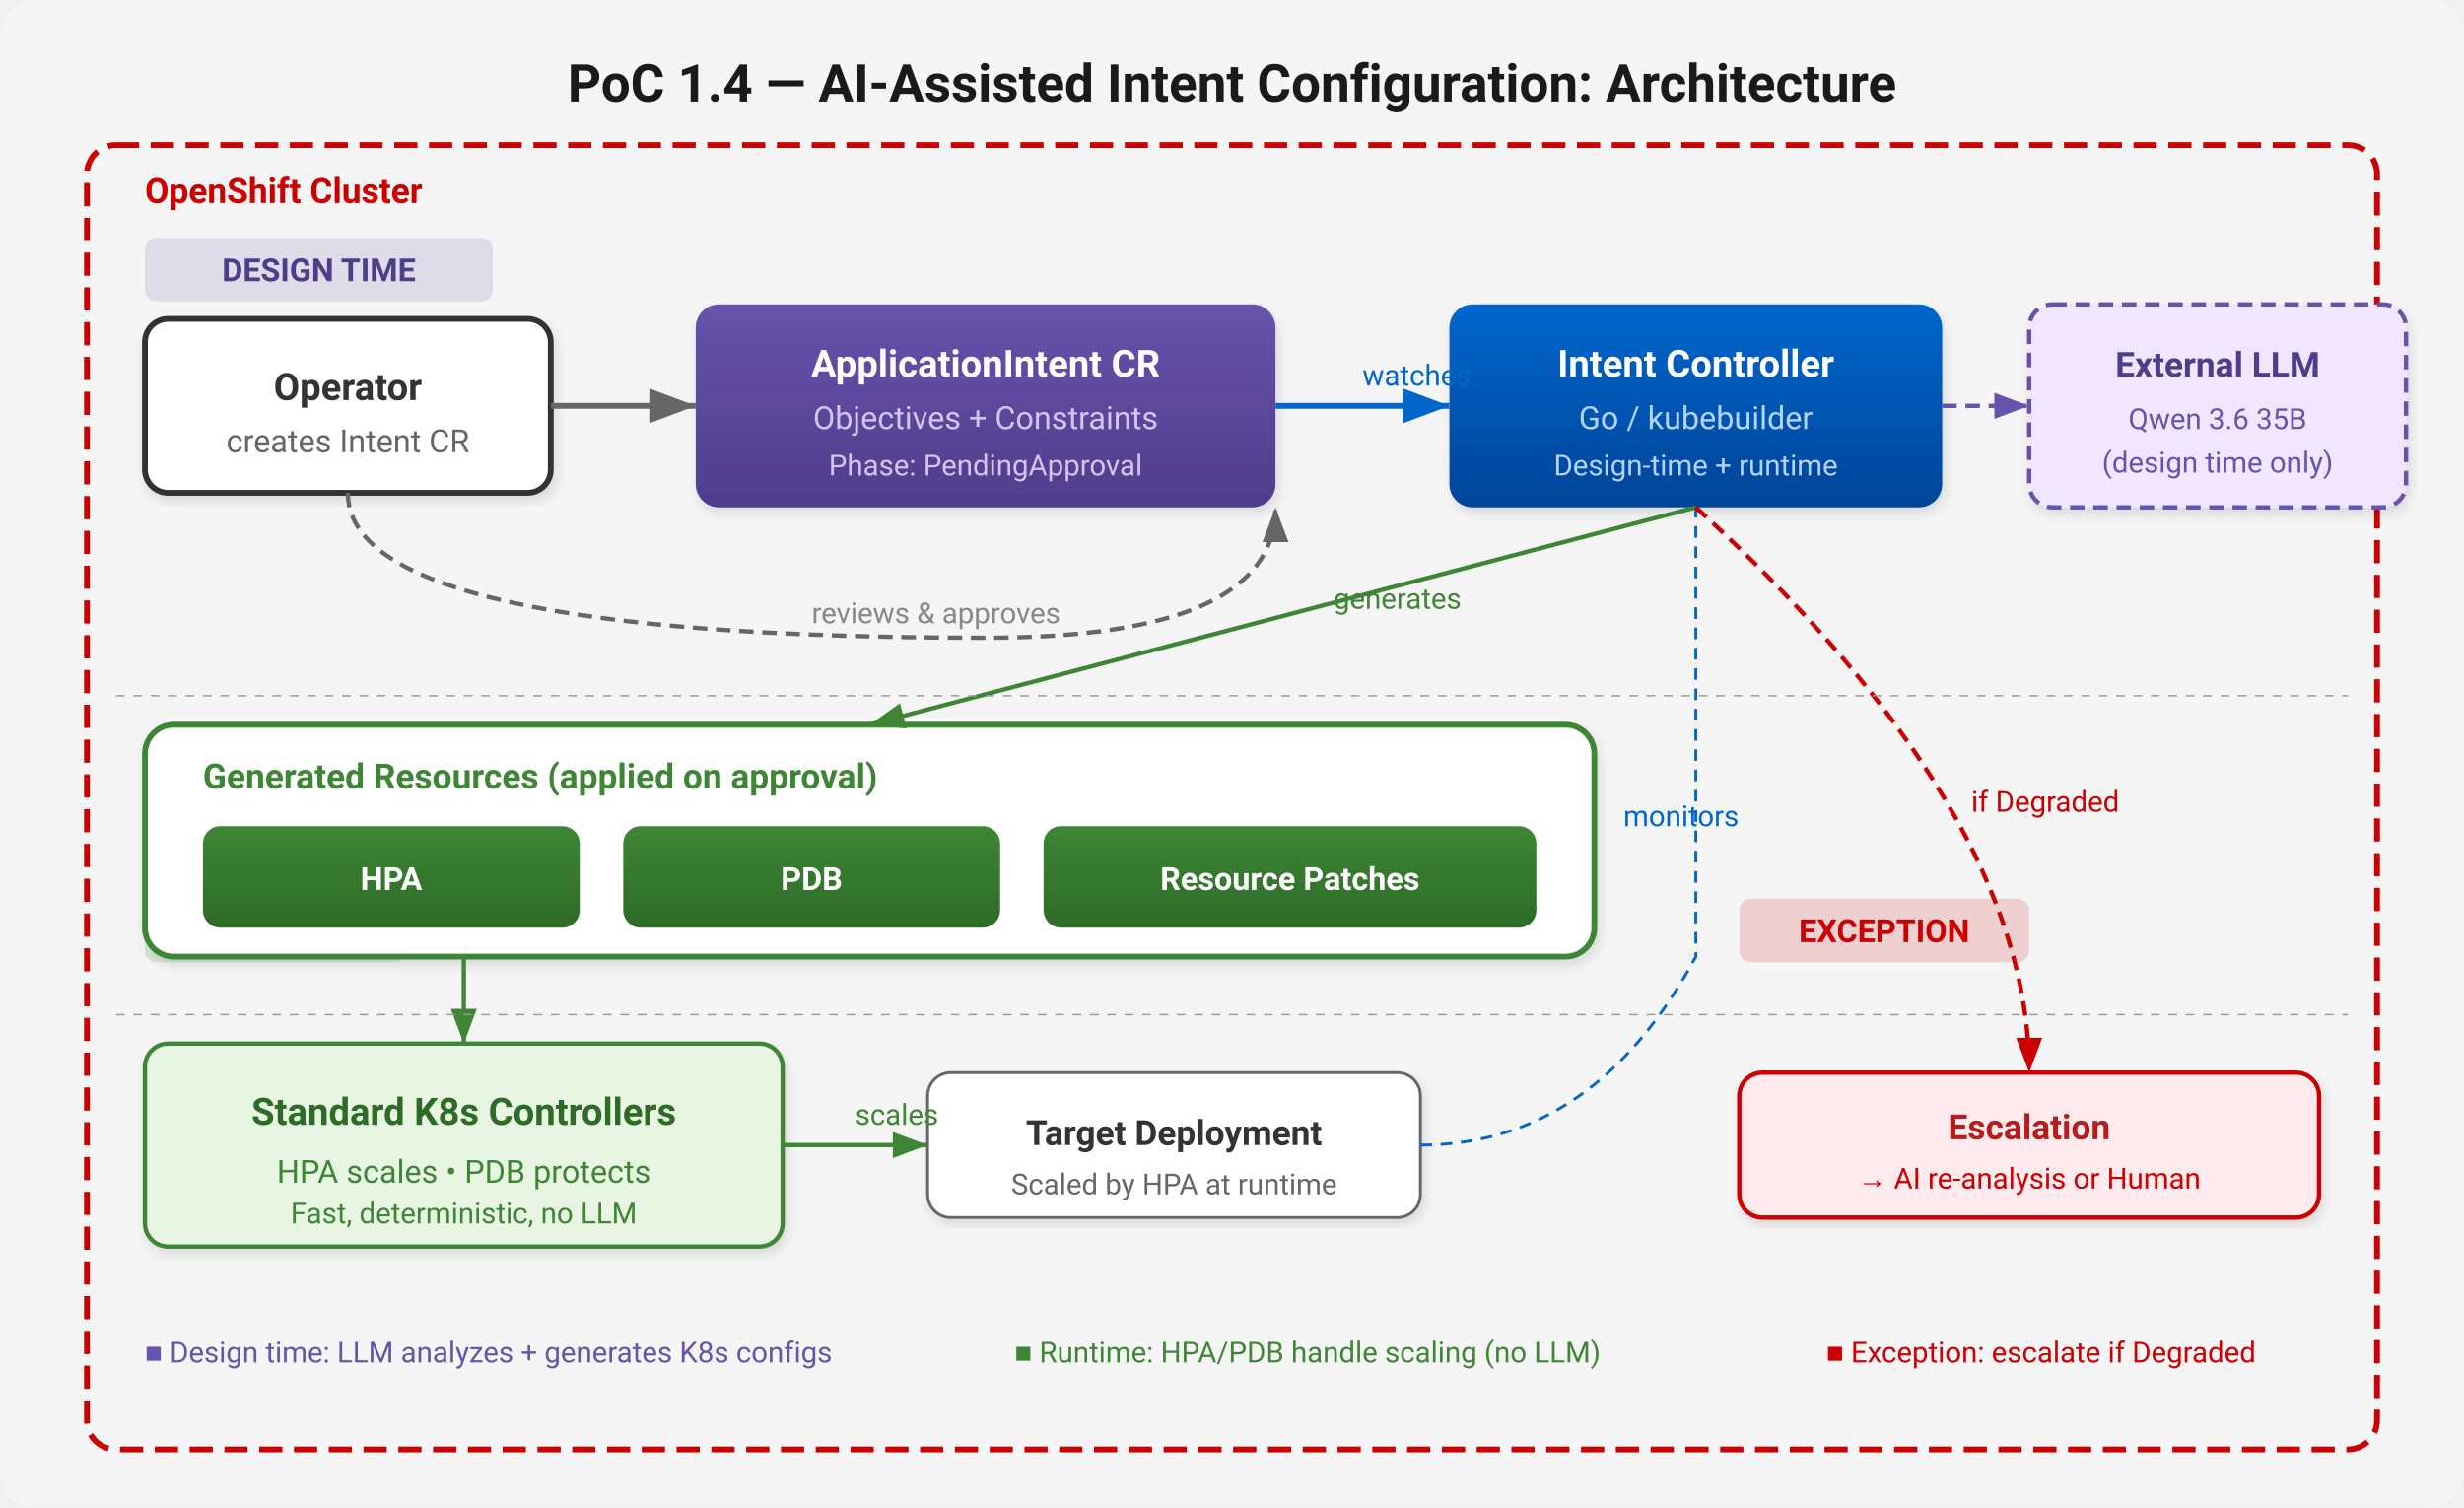
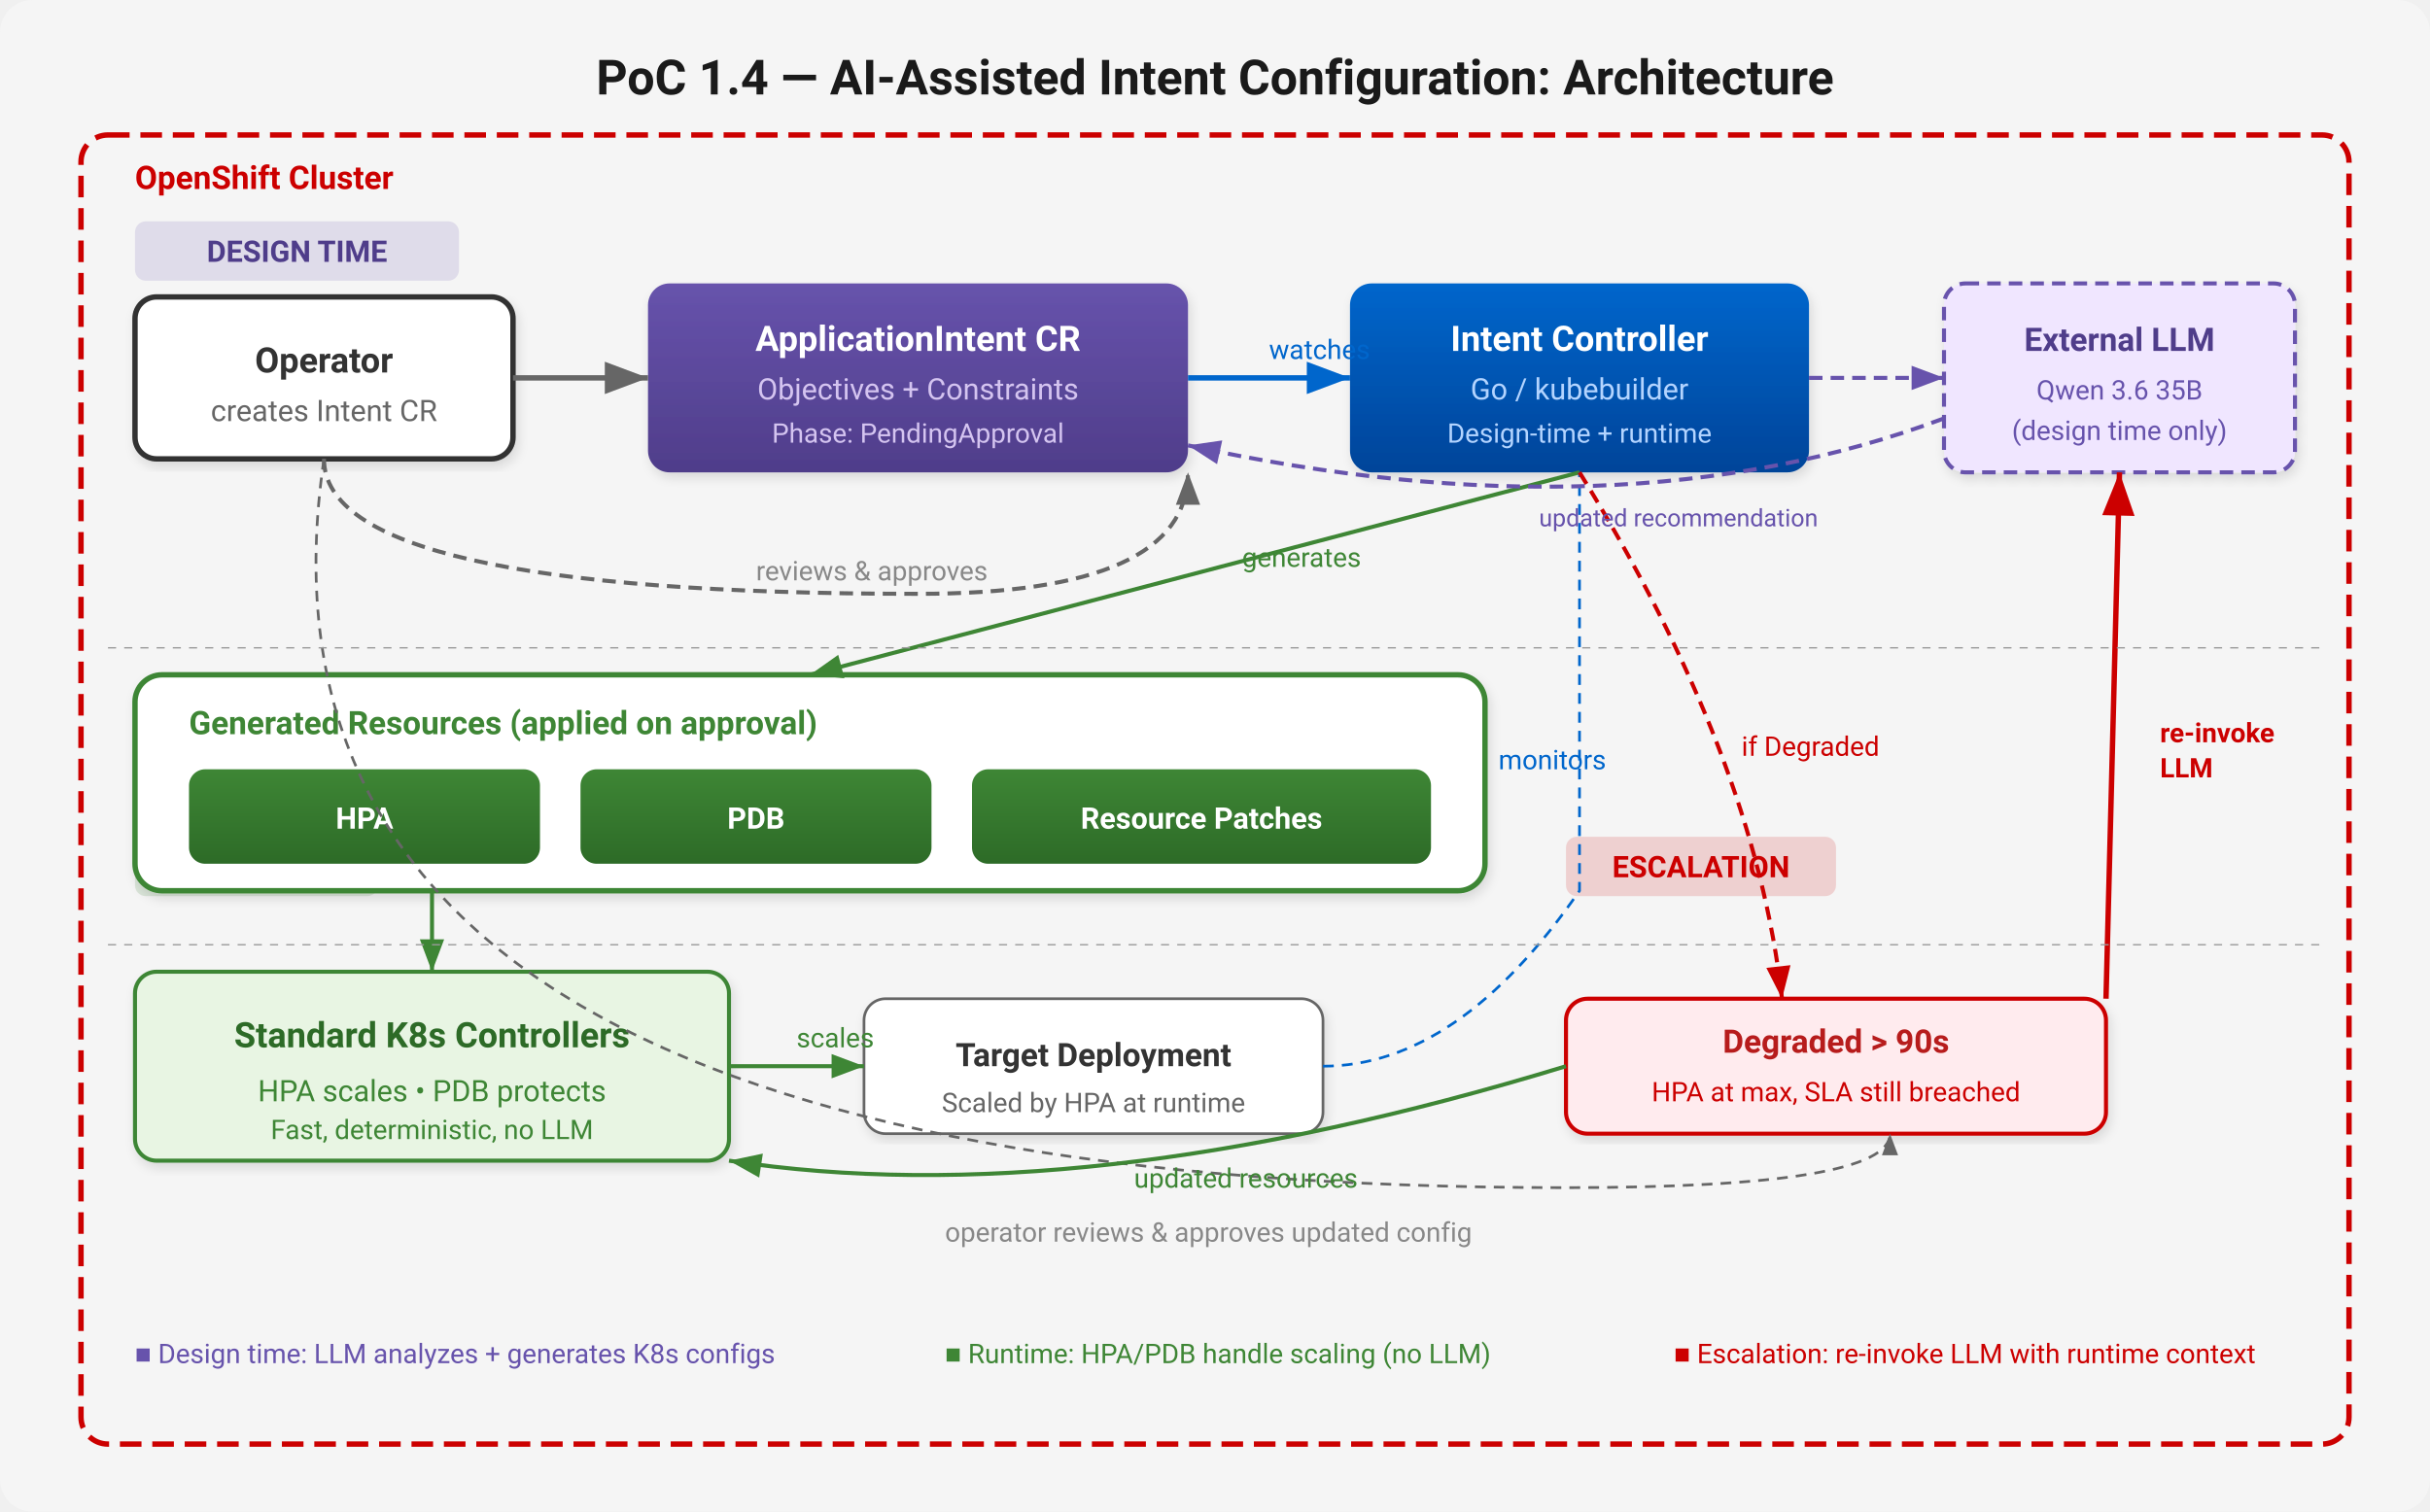
- <svg xmlns="http://www.w3.org/2000/svg" viewBox="0 0 850 520" font-family="'Segoe UI',Roboto,Arial,sans-serif" font-size="13">
+ <svg xmlns="http://www.w3.org/2000/svg" viewBox="0 0 900 560" font-family="'Segoe UI',Roboto,Arial,sans-serif" font-size="13">
  <defs>
    <filter id="shadow" x="-4%" y="-4%" width="108%" height="112%">
      <feDropShadow dx="1" dy="2" stdDeviation="2" flood-opacity="0.12" />
    </filter>
    <marker id="arrow" markerWidth="8" markerHeight="6" refX="8" refY="3" orient="auto">
      <path d="M0,0 L8,3 L0,6" fill="#666" />
    </marker>
    <marker id="arrowBlue" markerWidth="8" markerHeight="6" refX="8" refY="3" orient="auto">
      <path d="M0,0 L8,3 L0,6" fill="#0066CC" />
    </marker>
    <marker id="arrowGreen" markerWidth="8" markerHeight="6" refX="8" refY="3" orient="auto">
      <path d="M0,0 L8,3 L0,6" fill="#3E8635" />
    </marker>
    <marker id="arrowPurple" markerWidth="8" markerHeight="6" refX="8" refY="3" orient="auto">
      <path d="M0,0 L8,3 L0,6" fill="#6753AC" />
    </marker>
    <marker id="arrowRed" markerWidth="8" markerHeight="6" refX="8" refY="3" orient="auto">
      <path d="M0,0 L8,3 L0,6" fill="#CC0000" />
    </marker>
    <linearGradient id="gBlue" x1="0%" y1="0%" x2="0%" y2="100%">
      <stop offset="0%" stop-color="#0066CC" />
      <stop offset="100%" stop-color="#004499" />
    </linearGradient>
    <linearGradient id="gGreen" x1="0%" y1="0%" x2="0%" y2="100%">
      <stop offset="0%" stop-color="#3E8635" />
      <stop offset="100%" stop-color="#2D6B27" />
    </linearGradient>
    <linearGradient id="gPurple" x1="0%" y1="0%" x2="0%" y2="100%">
      <stop offset="0%" stop-color="#6753AC" />
      <stop offset="100%" stop-color="#4F3D8A" />
    </linearGradient>
-     <linearGradient id="gRed" x1="0%" y1="0%" x2="0%" y2="100%">
-       <stop offset="0%" stop-color="#EE0000" />
-       <stop offset="100%" stop-color="#CC0000" />
-     </linearGradient>
  </defs>
-   <rect width="850" height="520" rx="12" fill="#F5F5F5" />
-   <text x="425" y="35" text-anchor="middle" font-size="18" font-weight="700" fill="#1A1A1A">PoC 1.4 — AI-Assisted Intent Configuration: Architecture</text>
-   <rect x="30" y="50" width="790" height="450" rx="10" fill="none" stroke="#CC0000" stroke-width="2" stroke-dasharray="8 4" />
+   <rect width="900" height="560" rx="12" fill="#F5F5F5" />
+   <text x="450" y="35" text-anchor="middle" font-size="18" font-weight="700" fill="#1A1A1A">PoC 1.4 — AI-Assisted Intent Configuration: Architecture</text>
+   <rect x="30" y="50" width="840" height="485" rx="10" fill="none" stroke="#CC0000" stroke-width="2" stroke-dasharray="8 4" />
  <text x="50" y="70" font-size="12" fill="#CC0000" font-weight="600">OpenShift Cluster</text>
  <rect x="50" y="82" width="120" height="22" rx="4" fill="#6753AC" opacity="0.15" />
  <text x="110" y="97" text-anchor="middle" fill="#4F3D8A" font-weight="600" font-size="11">DESIGN TIME</text>
  <rect x="50" y="310" width="90" height="22" rx="4" fill="#3E8635" opacity="0.15" />
  <text x="95" y="325" text-anchor="middle" fill="#2D6B27" font-weight="600" font-size="11">RUNTIME</text>
-   <rect x="600" y="310" width="100" height="22" rx="4" fill="#CC0000" opacity="0.15" />
-   <text x="650" y="325" text-anchor="middle" fill="#CC0000" font-weight="600" font-size="11">EXCEPTION</text>
+   <rect x="580" y="310" width="100" height="22" rx="4" fill="#CC0000" opacity="0.15" />
+   <text x="630" y="325" text-anchor="middle" fill="#CC0000" font-weight="600" font-size="11">ESCALATION</text>
  <rect x="50" y="110" width="140" height="60" rx="8" fill="white" stroke="#333" stroke-width="2" filter="url(#shadow)" />
  <text x="120" y="138" text-anchor="middle" fill="#333" font-weight="600">Operator</text>
  <text x="120" y="156" text-anchor="middle" fill="#666" font-size="11">creates Intent CR</text>
  <rect x="240" y="105" width="200" height="70" rx="8" fill="url(#gPurple)" filter="url(#shadow)" />
  <text x="340" y="130" text-anchor="middle" fill="white" font-weight="600">ApplicationIntent CR</text>
  <text x="340" y="148" text-anchor="middle" fill="#D4C4F0" font-size="11">Objectives + Constraints</text>
  <text x="340" y="164" text-anchor="middle" fill="#D4C4F0" font-size="10">Phase: PendingApproval</text>
  <line x1="190" y1="140" x2="240" y2="140" stroke="#666" stroke-width="2" marker-end="url(#arrow)" />
  <rect x="500" y="105" width="170" height="70" rx="8" fill="url(#gBlue)" filter="url(#shadow)" />
  <text x="585" y="130" text-anchor="middle" fill="white" font-weight="600">Intent Controller</text>
  <text x="585" y="148" text-anchor="middle" fill="#B3D4FF" font-size="11">Go / kubebuilder</text>
  <text x="585" y="164" text-anchor="middle" fill="#B3D4FF" font-size="10">Design-time + runtime</text>
  <line x1="440" y1="140" x2="500" y2="140" stroke="#0066CC" stroke-width="2" marker-end="url(#arrowBlue)" />
  <text x="470" y="133" fill="#0066CC" font-size="10">watches</text>
-   <rect x="700" y="105" width="130" height="70" rx="8" fill="#F0E6FF" stroke="#6753AC" stroke-width="1.5" stroke-dasharray="5 3" filter="url(#shadow)" />
-   <text x="765" y="130" text-anchor="middle" fill="#4F3D8A" font-weight="600" font-size="12">External LLM</text>
-   <text x="765" y="148" text-anchor="middle" fill="#6753AC" font-size="10">Qwen 3.6 35B</text>
-   <text x="765" y="163" text-anchor="middle" fill="#6753AC" font-size="10">(design time only)</text>
-   <line x1="670" y1="140" x2="700" y2="140" stroke="#6753AC" stroke-width="1.5" stroke-dasharray="5 3" marker-end="url(#arrowPurple)" />
+   <rect x="720" y="105" width="130" height="70" rx="8" fill="#F0E6FF" stroke="#6753AC" stroke-width="1.5" stroke-dasharray="5 3" filter="url(#shadow)" />
+   <text x="785" y="130" text-anchor="middle" fill="#4F3D8A" font-weight="600" font-size="12">External LLM</text>
+   <text x="785" y="148" text-anchor="middle" fill="#6753AC" font-size="10">Qwen 3.6 35B</text>
+   <text x="785" y="163" text-anchor="middle" fill="#6753AC" font-size="10">(design time only)</text>
+   <line x1="670" y1="140" x2="720" y2="140" stroke="#6753AC" stroke-width="1.5" stroke-dasharray="5 3" marker-end="url(#arrowPurple)" />
  <path d="M 120 170 Q 120 220 340 220 Q 440 220 440 175" fill="none" stroke="#666" stroke-width="1.5" stroke-dasharray="5 3" marker-end="url(#arrow)" />
  <text x="280" y="215" fill="#888" font-size="10">reviews &amp; approves</text>
  <rect x="50" y="250" width="500" height="80" rx="10" fill="white" stroke="#3E8635" stroke-width="2" filter="url(#shadow)" />
  <text x="70" y="272" font-size="12" fill="#3E8635" font-weight="600">Generated Resources (applied on approval)</text>
  <rect x="70" y="285" width="130" height="35" rx="6" fill="url(#gGreen)" />
  <text x="135" y="307" text-anchor="middle" fill="white" font-weight="600" font-size="11">HPA</text>
  <rect x="215" y="285" width="130" height="35" rx="6" fill="url(#gGreen)" />
  <text x="280" y="307" text-anchor="middle" fill="white" font-weight="600" font-size="11">PDB</text>
  <rect x="360" y="285" width="170" height="35" rx="6" fill="url(#gGreen)" />
  <text x="445" y="307" text-anchor="middle" fill="white" font-weight="600" font-size="11">Resource Patches</text>
  <path d="M 585 175 L 300 250" fill="none" stroke="#3E8635" stroke-width="1.5" marker-end="url(#arrowGreen)" />
  <text x="460" y="210" fill="#3E8635" font-size="10">generates</text>
  <rect x="50" y="360" width="220" height="70" rx="8" fill="#E8F5E3" stroke="#3E8635" stroke-width="1.5" filter="url(#shadow)" />
  <text x="160" y="388" text-anchor="middle" fill="#2D6B27" font-weight="600">Standard K8s Controllers</text>
  <text x="160" y="408" text-anchor="middle" fill="#3E8635" font-size="11">HPA scales • PDB protects</text>
  <text x="160" y="422" text-anchor="middle" fill="#3E8635" font-size="10">Fast, deterministic, no LLM</text>
  <line x1="160" y1="330" x2="160" y2="360" stroke="#3E8635" stroke-width="1.5" marker-end="url(#arrowGreen)" />
  <rect x="320" y="370" width="170" height="50" rx="8" fill="white" stroke="#666" stroke-width="1" filter="url(#shadow)" />
  <text x="405" y="395" text-anchor="middle" fill="#333" font-weight="600" font-size="12">Target Deployment</text>
  <text x="405" y="412" text-anchor="middle" fill="#666" font-size="10">Scaled by HPA at runtime</text>
  <line x1="270" y1="395" x2="320" y2="395" stroke="#3E8635" stroke-width="1.5" marker-end="url(#arrowGreen)" />
  <text x="295" y="388" fill="#3E8635" font-size="10">scales</text>
-   <path d="M 490 395 Q 550 395 585 330 L 585 175" fill="none" stroke="#0066CC" stroke-width="1" stroke-dasharray="4 3" />
-   <text x="560" y="285" fill="#0066CC" font-size="10">monitors</text>
-   <rect x="600" y="370" width="200" height="50" rx="8" fill="#FFEBEE" stroke="#CC0000" stroke-width="1.5" filter="url(#shadow)" />
-   <text x="700" y="393" text-anchor="middle" fill="#B71C1C" font-weight="600" font-size="12">Escalation</text>
-   <text x="700" y="410" text-anchor="middle" fill="#CC0000" font-size="10">→ AI re-analysis or Human</text>
-   <path d="M 585 175 Q 700 280 700 370" fill="none" stroke="#CC0000" stroke-width="1.5" stroke-dasharray="5 3" marker-end="url(#arrowRed)" />
-   <text x="680" y="280" fill="#CC0000" font-size="10">if Degraded</text>
-   <line x1="40" y1="240" x2="810" y2="240" stroke="#999" stroke-width="0.5" stroke-dasharray="3 3" />
-   <line x1="40" y1="350" x2="810" y2="350" stroke="#999" stroke-width="0.5" stroke-dasharray="3 3" />
-   <text x="50" y="470" fill="#6753AC" font-size="10">■ Design time: LLM analyzes + generates K8s configs</text>
-   <text x="350" y="470" fill="#3E8635" font-size="10">■ Runtime: HPA/PDB handle scaling (no LLM)</text>
-   <text x="630" y="470" fill="#CC0000" font-size="10">■ Exception: escalate if Degraded</text>
+   <path d="M 490 395 Q 540 395 585 330 L 585 175" fill="none" stroke="#0066CC" stroke-width="1" stroke-dasharray="4 3" />
+   <text x="555" y="285" fill="#0066CC" font-size="10">monitors</text>
+   <rect x="580" y="370" width="200" height="50" rx="8" fill="#FFEBEE" stroke="#CC0000" stroke-width="1.5" filter="url(#shadow)" />
+   <text x="680" y="390" text-anchor="middle" fill="#B71C1C" font-weight="600" font-size="12">Degraded &gt; 90s</text>
+   <text x="680" y="408" text-anchor="middle" fill="#CC0000" font-size="10">HPA at max, SLA still breached</text>
+   <path d="M 585 175 Q 650 280 660 370" fill="none" stroke="#CC0000" stroke-width="1.5" stroke-dasharray="5 3" marker-end="url(#arrowRed)" />
+   <text x="645" y="280" fill="#CC0000" font-size="10">if Degraded</text>
+   <path d="M 780 370 L 785 175" fill="none" stroke="#CC0000" stroke-width="2" marker-end="url(#arrowRed)" />
+   <text x="800" y="275" fill="#CC0000" font-size="10" font-weight="600">re-invoke</text>
+   <text x="800" y="288" fill="#CC0000" font-size="10" font-weight="600">LLM</text>
+   <path d="M 720 155 Q 600 200 440 165" fill="none" stroke="#6753AC" stroke-width="1.5" stroke-dasharray="5 3" marker-end="url(#arrowPurple)" />
+   <text x="570" y="195" fill="#6753AC" font-size="9">updated recommendation</text>
+   <path d="M 120 170 Q 80 440 580 440 Q 700 440 700 420" fill="none" stroke="#666" stroke-width="1" stroke-dasharray="4 3" marker-end="url(#arrow)" />
+   <text x="350" y="460" fill="#888" font-size="10">operator reviews &amp; approves updated config</text>
+   <path d="M 580 395 Q 400 450 270 430" fill="none" stroke="#3E8635" stroke-width="1.5" marker-end="url(#arrowGreen)" />
+   <text x="420" y="440" fill="#3E8635" font-size="10">updated resources</text>
+   <line x1="40" y1="240" x2="860" y2="240" stroke="#999" stroke-width="0.5" stroke-dasharray="3 3" />
+   <line x1="40" y1="350" x2="860" y2="350" stroke="#999" stroke-width="0.5" stroke-dasharray="3 3" />
+   <text x="50" y="505" fill="#6753AC" font-size="10">■ Design time: LLM analyzes + generates K8s configs</text>
+   <text x="350" y="505" fill="#3E8635" font-size="10">■ Runtime: HPA/PDB handle scaling (no LLM)</text>
+   <text x="620" y="505" fill="#CC0000" font-size="10">■ Escalation: re-invoke LLM with runtime context</text>
</svg>
